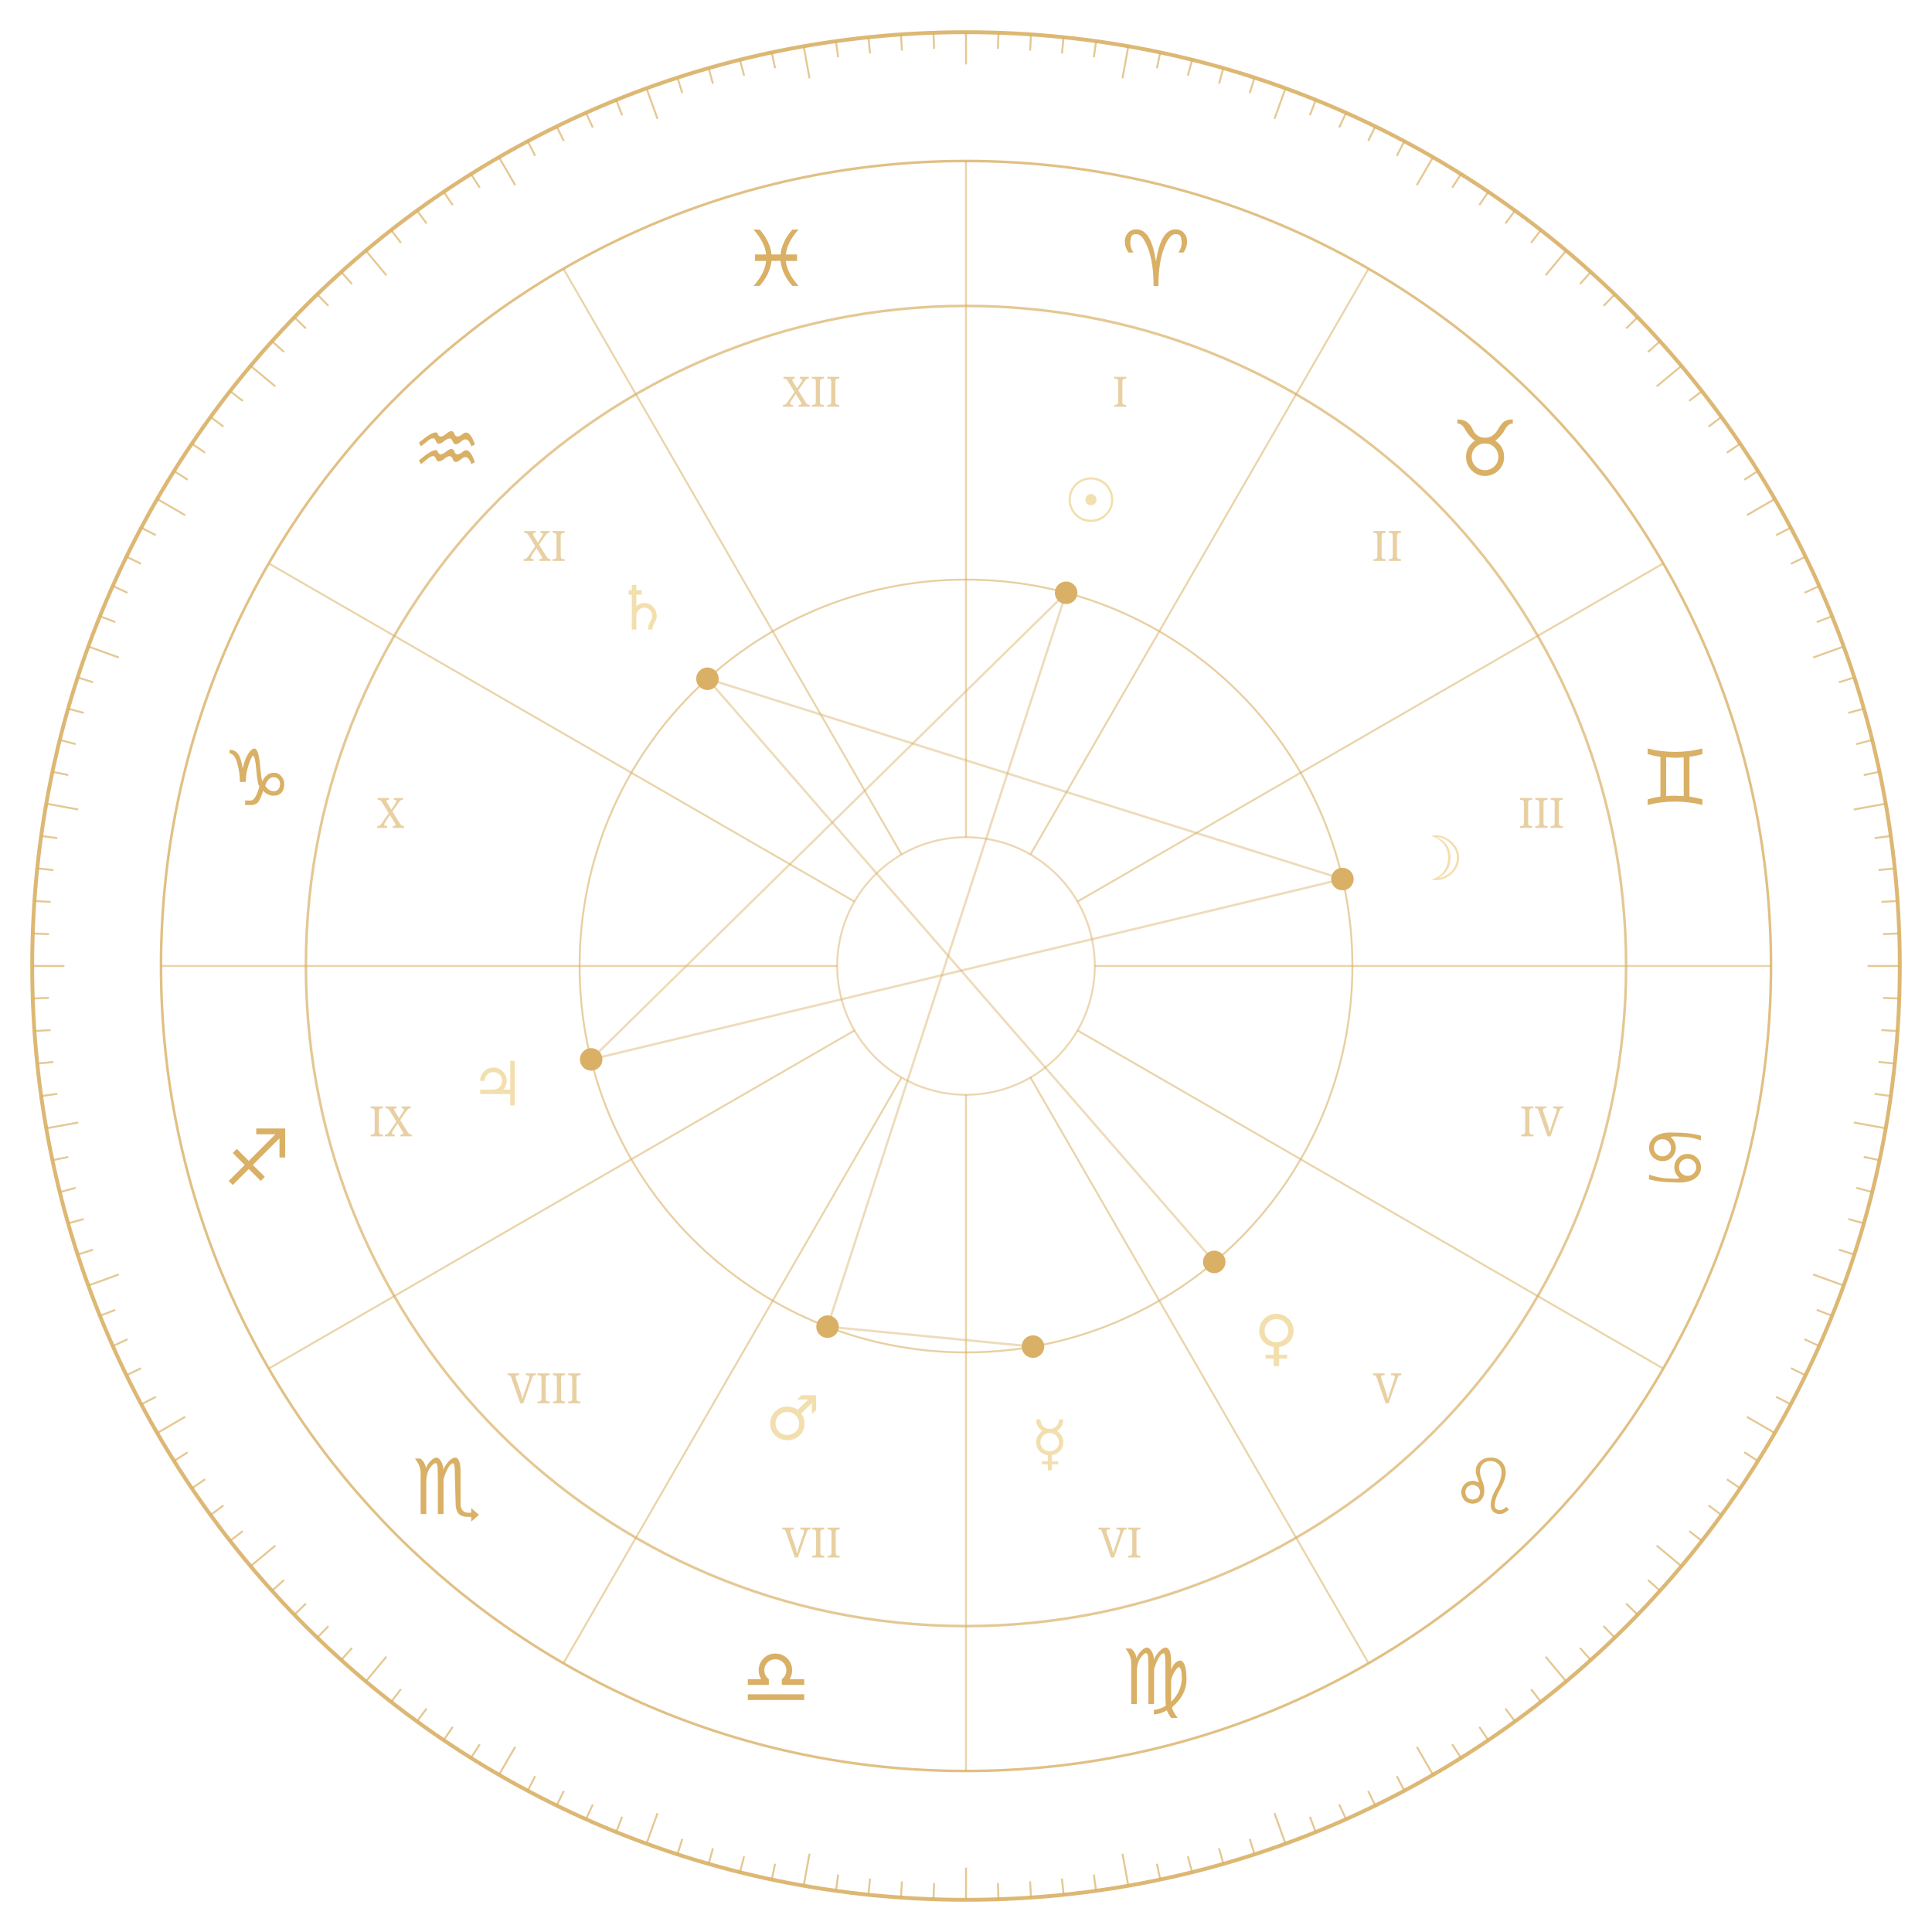
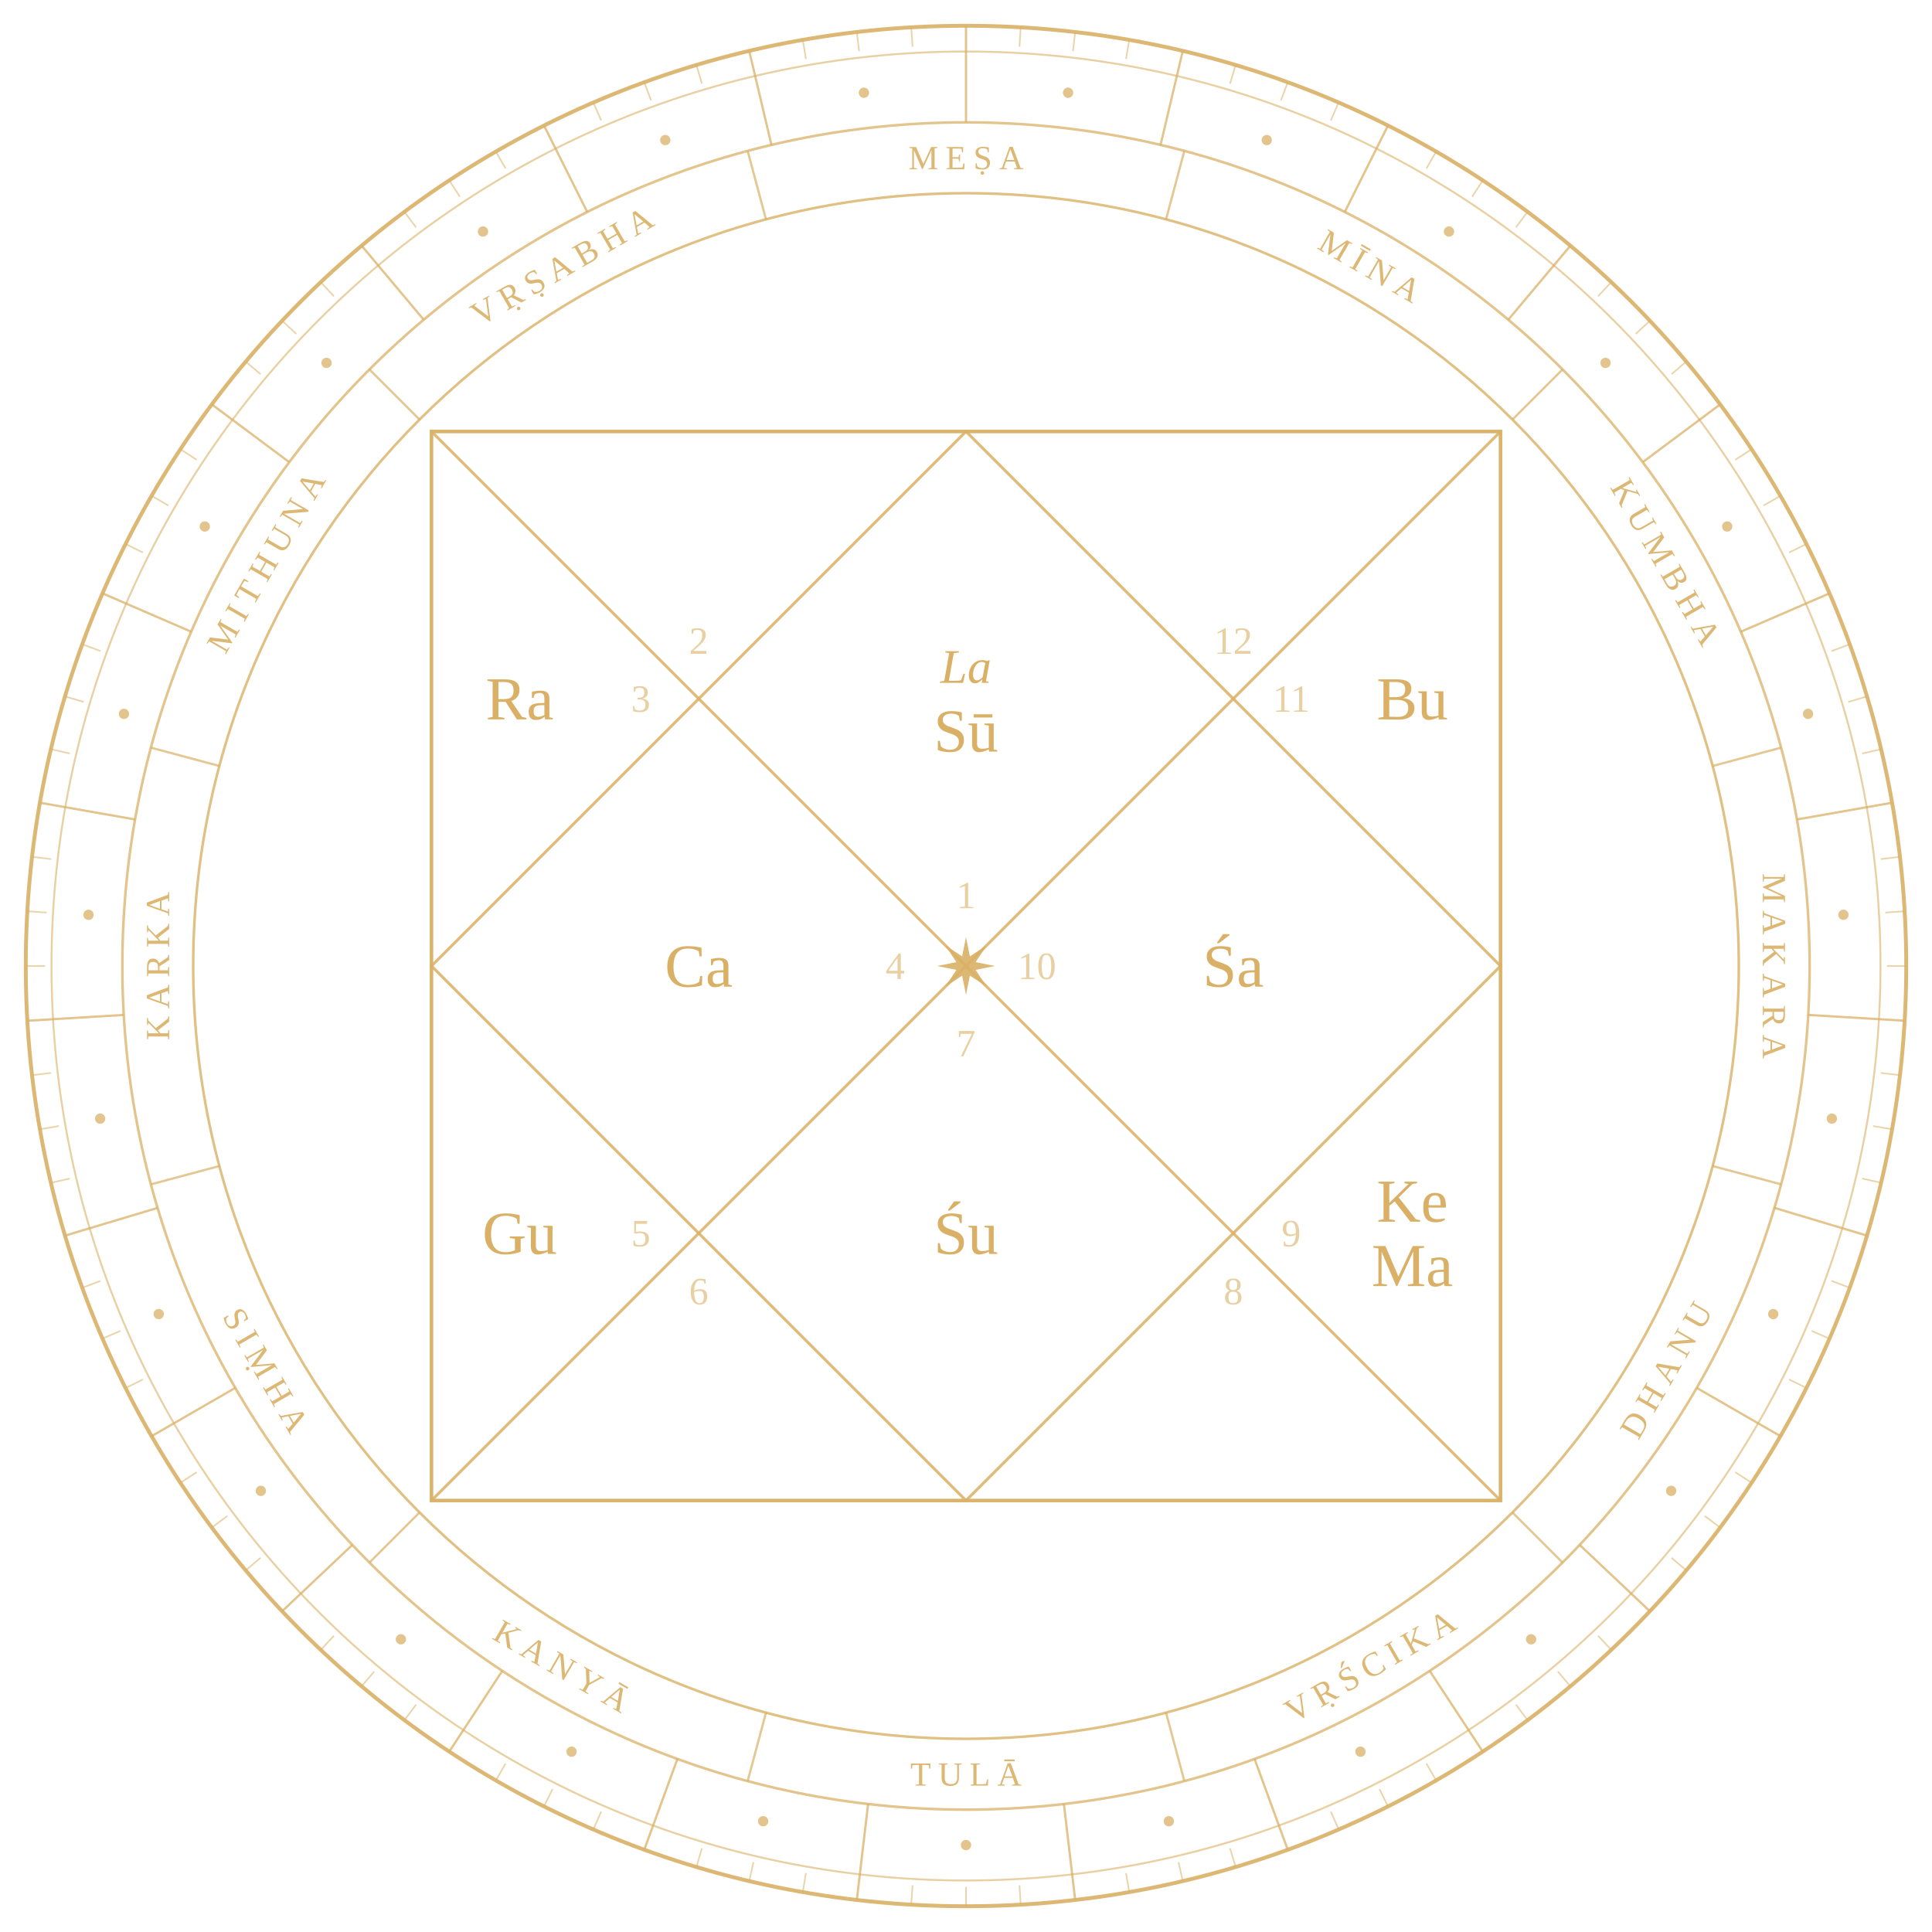
- <svg xmlns="http://www.w3.org/2000/svg" viewBox="0 0 600 600" fill="none" stroke="#d9b065">
-   <circle cx="300" cy="300" r="290" stroke-width="1.2" opacity="0.9" />
-   <circle cx="300" cy="300" r="250" stroke-width="0.8" opacity="0.8" />
-   <circle cx="300" cy="300" r="205" stroke-width="0.8" opacity="0.7" />
-   <circle cx="300" cy="300" r="120" stroke-width="0.6" opacity="0.6" />
-   <circle cx="300" cy="300" r="40" stroke-width="0.6" opacity="0.5" />
-   <line x1="590.0" y1="300.0" x2="580.0" y2="300.0" stroke-width=".6" opacity=".7" />
-   <line x1="589.8" y1="310.1" x2="584.8" y2="309.9" stroke-width=".6" opacity=".7" />
-   <line x1="589.3" y1="320.2" x2="584.3" y2="319.9" stroke-width=".6" opacity=".7" />
-   <line x1="588.4" y1="330.3" x2="583.4" y2="329.8" stroke-width=".6" opacity=".7" />
-   <line x1="587.2" y1="340.4" x2="582.2" y2="339.7" stroke-width=".6" opacity=".7" />
-   <line x1="585.6" y1="350.4" x2="575.7" y2="348.6" stroke-width=".6" opacity=".7" />
-   <line x1="583.7" y1="360.3" x2="578.8" y2="359.3" stroke-width=".6" opacity=".7" />
-   <line x1="581.4" y1="370.2" x2="576.5" y2="368.9" stroke-width=".6" opacity=".7" />
-   <line x1="578.8" y1="379.9" x2="574.0" y2="378.6" stroke-width=".6" opacity=".7" />
-   <line x1="575.8" y1="389.6" x2="571.1" y2="388.1" stroke-width=".6" opacity=".7" />
-   <line x1="572.5" y1="399.2" x2="563.1" y2="395.8" stroke-width=".6" opacity=".7" />
-   <line x1="568.9" y1="408.6" x2="564.2" y2="406.8" stroke-width=".6" opacity=".7" />
-   <line x1="564.9" y1="418.0" x2="560.4" y2="415.9" stroke-width=".6" opacity=".7" />
-   <line x1="560.7" y1="427.1" x2="556.2" y2="424.9" stroke-width=".6" opacity=".7" />
-   <line x1="556.1" y1="436.1" x2="551.6" y2="433.8" stroke-width=".6" opacity=".7" />
-   <line x1="551.1" y1="445.0" x2="542.5" y2="440.0" stroke-width=".6" opacity=".7" />
-   <line x1="545.9" y1="453.7" x2="541.7" y2="451.0" stroke-width=".6" opacity=".7" />
-   <line x1="540.4" y1="462.2" x2="536.3" y2="459.4" stroke-width=".6" opacity=".7" />
-   <line x1="534.6" y1="470.5" x2="530.6" y2="467.5" stroke-width=".6" opacity=".7" />
-   <line x1="528.5" y1="478.5" x2="524.6" y2="475.5" stroke-width=".6" opacity=".7" />
-   <line x1="522.2" y1="486.4" x2="514.5" y2="480.0" stroke-width=".6" opacity=".7" />
-   <line x1="515.5" y1="494.0" x2="511.8" y2="490.7" stroke-width=".6" opacity=".7" />
-   <line x1="508.6" y1="501.5" x2="505.0" y2="498.0" stroke-width=".6" opacity=".7" />
-   <line x1="501.5" y1="508.6" x2="498.0" y2="505.0" stroke-width=".6" opacity=".7" />
-   <line x1="494.0" y1="515.5" x2="490.7" y2="511.8" stroke-width=".6" opacity=".7" />
-   <line x1="486.4" y1="522.2" x2="480.0" y2="514.5" stroke-width=".6" opacity=".7" />
-   <line x1="478.5" y1="528.5" x2="475.5" y2="524.6" stroke-width=".6" opacity=".7" />
-   <line x1="470.5" y1="534.6" x2="467.5" y2="530.6" stroke-width=".6" opacity=".7" />
-   <line x1="462.2" y1="540.4" x2="459.4" y2="536.3" stroke-width=".6" opacity=".7" />
-   <line x1="453.7" y1="545.9" x2="451.0" y2="541.7" stroke-width=".6" opacity=".7" />
-   <line x1="445.0" y1="551.1" x2="440.0" y2="542.5" stroke-width=".6" opacity=".7" />
-   <line x1="436.1" y1="556.1" x2="433.8" y2="551.6" stroke-width=".6" opacity=".7" />
-   <line x1="427.1" y1="560.7" x2="424.9" y2="556.2" stroke-width=".6" opacity=".7" />
-   <line x1="418.0" y1="564.9" x2="415.9" y2="560.4" stroke-width=".6" opacity=".7" />
-   <line x1="408.6" y1="568.9" x2="406.8" y2="564.2" stroke-width=".6" opacity=".7" />
-   <line x1="399.2" y1="572.5" x2="395.8" y2="563.1" stroke-width=".6" opacity=".7" />
-   <line x1="389.6" y1="575.8" x2="388.1" y2="571.1" stroke-width=".6" opacity=".7" />
-   <line x1="379.9" y1="578.8" x2="378.6" y2="574.0" stroke-width=".6" opacity=".7" />
-   <line x1="370.2" y1="581.4" x2="368.9" y2="576.5" stroke-width=".6" opacity=".7" />
-   <line x1="360.3" y1="583.7" x2="359.3" y2="578.8" stroke-width=".6" opacity=".7" />
-   <line x1="350.4" y1="585.6" x2="348.6" y2="575.7" stroke-width=".6" opacity=".7" />
-   <line x1="340.4" y1="587.2" x2="339.7" y2="582.2" stroke-width=".6" opacity=".7" />
-   <line x1="330.3" y1="588.4" x2="329.8" y2="583.4" stroke-width=".6" opacity=".7" />
-   <line x1="320.2" y1="589.3" x2="319.9" y2="584.3" stroke-width=".6" opacity=".7" />
-   <line x1="310.1" y1="589.8" x2="309.9" y2="584.8" stroke-width=".6" opacity=".7" />
-   <line x1="300.0" y1="590.0" x2="300.0" y2="580.0" stroke-width=".6" opacity=".7" />
-   <line x1="289.9" y1="589.8" x2="290.1" y2="584.8" stroke-width=".6" opacity=".7" />
-   <line x1="279.8" y1="589.3" x2="280.1" y2="584.3" stroke-width=".6" opacity=".7" />
-   <line x1="269.7" y1="588.4" x2="270.2" y2="583.4" stroke-width=".6" opacity=".7" />
-   <line x1="259.6" y1="587.2" x2="260.3" y2="582.2" stroke-width=".6" opacity=".7" />
-   <line x1="249.6" y1="585.6" x2="251.4" y2="575.7" stroke-width=".6" opacity=".7" />
-   <line x1="239.7" y1="583.7" x2="240.7" y2="578.8" stroke-width=".6" opacity=".7" />
-   <line x1="229.8" y1="581.4" x2="231.1" y2="576.5" stroke-width=".6" opacity=".7" />
-   <line x1="220.1" y1="578.8" x2="221.4" y2="574.0" stroke-width=".6" opacity=".7" />
-   <line x1="210.4" y1="575.8" x2="211.9" y2="571.1" stroke-width=".6" opacity=".7" />
-   <line x1="200.8" y1="572.5" x2="204.2" y2="563.1" stroke-width=".6" opacity=".7" />
-   <line x1="191.4" y1="568.9" x2="193.2" y2="564.2" stroke-width=".6" opacity=".7" />
-   <line x1="182.0" y1="564.9" x2="184.1" y2="560.4" stroke-width=".6" opacity=".7" />
-   <line x1="172.9" y1="560.7" x2="175.1" y2="556.2" stroke-width=".6" opacity=".7" />
-   <line x1="163.9" y1="556.1" x2="166.2" y2="551.6" stroke-width=".6" opacity=".7" />
-   <line x1="155.0" y1="551.1" x2="160.0" y2="542.5" stroke-width=".6" opacity=".7" />
-   <line x1="146.3" y1="545.9" x2="149.0" y2="541.7" stroke-width=".6" opacity=".7" />
-   <line x1="137.8" y1="540.4" x2="140.6" y2="536.3" stroke-width=".6" opacity=".7" />
-   <line x1="129.5" y1="534.6" x2="132.5" y2="530.6" stroke-width=".6" opacity=".7" />
-   <line x1="121.5" y1="528.5" x2="124.5" y2="524.6" stroke-width=".6" opacity=".7" />
-   <line x1="113.6" y1="522.2" x2="120.0" y2="514.5" stroke-width=".6" opacity=".7" />
-   <line x1="106.0" y1="515.5" x2="109.3" y2="511.8" stroke-width=".6" opacity=".7" />
-   <line x1="98.5" y1="508.6" x2="102.0" y2="505.0" stroke-width=".6" opacity=".7" />
-   <line x1="91.4" y1="501.5" x2="95.0" y2="498.0" stroke-width=".6" opacity=".7" />
-   <line x1="84.5" y1="494.0" x2="88.2" y2="490.7" stroke-width=".6" opacity=".7" />
-   <line x1="77.8" y1="486.4" x2="85.5" y2="480.0" stroke-width=".6" opacity=".7" />
-   <line x1="71.5" y1="478.5" x2="75.4" y2="475.5" stroke-width=".6" opacity=".7" />
-   <line x1="65.4" y1="470.5" x2="69.4" y2="467.5" stroke-width=".6" opacity=".7" />
-   <line x1="59.6" y1="462.2" x2="63.7" y2="459.4" stroke-width=".6" opacity=".7" />
-   <line x1="54.1" y1="453.7" x2="58.3" y2="451.0" stroke-width=".6" opacity=".7" />
-   <line x1="48.9" y1="445.0" x2="57.5" y2="440.0" stroke-width=".6" opacity=".7" />
-   <line x1="43.9" y1="436.1" x2="48.4" y2="433.8" stroke-width=".6" opacity=".7" />
-   <line x1="39.3" y1="427.1" x2="43.8" y2="424.9" stroke-width=".6" opacity=".7" />
-   <line x1="35.1" y1="418.0" x2="39.6" y2="415.9" stroke-width=".6" opacity=".7" />
-   <line x1="31.1" y1="408.6" x2="35.8" y2="406.8" stroke-width=".6" opacity=".7" />
-   <line x1="27.5" y1="399.2" x2="36.9" y2="395.8" stroke-width=".6" opacity=".7" />
-   <line x1="24.2" y1="389.6" x2="28.9" y2="388.1" stroke-width=".6" opacity=".7" />
-   <line x1="21.2" y1="379.9" x2="26.0" y2="378.6" stroke-width=".6" opacity=".7" />
-   <line x1="18.6" y1="370.2" x2="23.5" y2="368.9" stroke-width=".6" opacity=".7" />
-   <line x1="16.3" y1="360.3" x2="21.2" y2="359.3" stroke-width=".6" opacity=".7" />
-   <line x1="14.4" y1="350.4" x2="24.3" y2="348.6" stroke-width=".6" opacity=".7" />
-   <line x1="12.8" y1="340.4" x2="17.8" y2="339.7" stroke-width=".6" opacity=".7" />
-   <line x1="11.6" y1="330.3" x2="16.6" y2="329.8" stroke-width=".6" opacity=".7" />
-   <line x1="10.7" y1="320.2" x2="15.7" y2="319.9" stroke-width=".6" opacity=".7" />
-   <line x1="10.2" y1="310.1" x2="15.2" y2="309.9" stroke-width=".6" opacity=".7" />
-   <line x1="10.0" y1="300.0" x2="20.0" y2="300.0" stroke-width=".6" opacity=".7" />
-   <line x1="10.2" y1="289.9" x2="15.2" y2="290.1" stroke-width=".6" opacity=".7" />
-   <line x1="10.7" y1="279.8" x2="15.7" y2="280.1" stroke-width=".6" opacity=".7" />
-   <line x1="11.6" y1="269.7" x2="16.6" y2="270.2" stroke-width=".6" opacity=".7" />
-   <line x1="12.8" y1="259.6" x2="17.8" y2="260.3" stroke-width=".6" opacity=".7" />
-   <line x1="14.4" y1="249.6" x2="24.3" y2="251.4" stroke-width=".6" opacity=".7" />
-   <line x1="16.3" y1="239.7" x2="21.2" y2="240.7" stroke-width=".6" opacity=".7" />
-   <line x1="18.6" y1="229.8" x2="23.5" y2="231.1" stroke-width=".6" opacity=".7" />
-   <line x1="21.2" y1="220.1" x2="26.0" y2="221.4" stroke-width=".6" opacity=".7" />
-   <line x1="24.2" y1="210.4" x2="28.9" y2="211.9" stroke-width=".6" opacity=".7" />
-   <line x1="27.5" y1="200.8" x2="36.9" y2="204.2" stroke-width=".6" opacity=".7" />
-   <line x1="31.1" y1="191.4" x2="35.8" y2="193.2" stroke-width=".6" opacity=".7" />
-   <line x1="35.1" y1="182.0" x2="39.6" y2="184.1" stroke-width=".6" opacity=".7" />
-   <line x1="39.3" y1="172.9" x2="43.8" y2="175.1" stroke-width=".6" opacity=".7" />
-   <line x1="43.9" y1="163.9" x2="48.4" y2="166.2" stroke-width=".6" opacity=".7" />
-   <line x1="48.9" y1="155.0" x2="57.5" y2="160.0" stroke-width=".6" opacity=".7" />
-   <line x1="54.1" y1="146.3" x2="58.3" y2="149.0" stroke-width=".6" opacity=".7" />
-   <line x1="59.6" y1="137.8" x2="63.7" y2="140.6" stroke-width=".6" opacity=".7" />
-   <line x1="65.4" y1="129.5" x2="69.4" y2="132.5" stroke-width=".6" opacity=".7" />
-   <line x1="71.5" y1="121.5" x2="75.4" y2="124.5" stroke-width=".6" opacity=".7" />
-   <line x1="77.8" y1="113.6" x2="85.5" y2="120.0" stroke-width=".6" opacity=".7" />
-   <line x1="84.5" y1="106.0" x2="88.2" y2="109.3" stroke-width=".6" opacity=".7" />
-   <line x1="91.4" y1="98.5" x2="95.0" y2="102.0" stroke-width=".6" opacity=".7" />
-   <line x1="98.5" y1="91.4" x2="102.0" y2="95.0" stroke-width=".6" opacity=".7" />
-   <line x1="106.0" y1="84.5" x2="109.3" y2="88.2" stroke-width=".6" opacity=".7" />
-   <line x1="113.6" y1="77.8" x2="120.0" y2="85.5" stroke-width=".6" opacity=".7" />
-   <line x1="121.5" y1="71.5" x2="124.5" y2="75.4" stroke-width=".6" opacity=".7" />
-   <line x1="129.5" y1="65.4" x2="132.5" y2="69.4" stroke-width=".6" opacity=".7" />
-   <line x1="137.8" y1="59.6" x2="140.6" y2="63.7" stroke-width=".6" opacity=".7" />
-   <line x1="146.3" y1="54.1" x2="149.0" y2="58.3" stroke-width=".6" opacity=".7" />
-   <line x1="155.0" y1="48.9" x2="160.0" y2="57.5" stroke-width=".6" opacity=".7" />
-   <line x1="163.9" y1="43.9" x2="166.2" y2="48.4" stroke-width=".6" opacity=".7" />
-   <line x1="172.9" y1="39.3" x2="175.1" y2="43.8" stroke-width=".6" opacity=".7" />
-   <line x1="182.0" y1="35.1" x2="184.1" y2="39.6" stroke-width=".6" opacity=".7" />
-   <line x1="191.4" y1="31.1" x2="193.2" y2="35.8" stroke-width=".6" opacity=".7" />
-   <line x1="200.8" y1="27.5" x2="204.2" y2="36.9" stroke-width=".6" opacity=".7" />
-   <line x1="210.4" y1="24.2" x2="211.9" y2="28.9" stroke-width=".6" opacity=".7" />
-   <line x1="220.1" y1="21.2" x2="221.4" y2="26.0" stroke-width=".6" opacity=".7" />
-   <line x1="229.8" y1="18.6" x2="231.1" y2="23.5" stroke-width=".6" opacity=".7" />
-   <line x1="239.7" y1="16.3" x2="240.7" y2="21.2" stroke-width=".6" opacity=".7" />
-   <line x1="249.6" y1="14.4" x2="251.4" y2="24.3" stroke-width=".6" opacity=".7" />
-   <line x1="259.6" y1="12.8" x2="260.3" y2="17.8" stroke-width=".6" opacity=".7" />
-   <line x1="269.7" y1="11.6" x2="270.2" y2="16.6" stroke-width=".6" opacity=".7" />
-   <line x1="279.8" y1="10.7" x2="280.1" y2="15.7" stroke-width=".6" opacity=".7" />
-   <line x1="289.9" y1="10.2" x2="290.1" y2="15.2" stroke-width=".6" opacity=".7" />
-   <line x1="300.0" y1="10.0" x2="300.0" y2="20.0" stroke-width=".6" opacity=".7" />
-   <line x1="310.1" y1="10.2" x2="309.9" y2="15.2" stroke-width=".6" opacity=".7" />
-   <line x1="320.2" y1="10.7" x2="319.9" y2="15.7" stroke-width=".6" opacity=".7" />
-   <line x1="330.3" y1="11.6" x2="329.8" y2="16.6" stroke-width=".6" opacity=".7" />
-   <line x1="340.4" y1="12.8" x2="339.7" y2="17.8" stroke-width=".6" opacity=".7" />
-   <line x1="350.4" y1="14.4" x2="348.6" y2="24.3" stroke-width=".6" opacity=".7" />
-   <line x1="360.3" y1="16.3" x2="359.3" y2="21.2" stroke-width=".6" opacity=".7" />
-   <line x1="370.2" y1="18.6" x2="368.9" y2="23.5" stroke-width=".6" opacity=".7" />
-   <line x1="379.9" y1="21.2" x2="378.6" y2="26.0" stroke-width=".6" opacity=".7" />
-   <line x1="389.6" y1="24.2" x2="388.1" y2="28.9" stroke-width=".6" opacity=".7" />
-   <line x1="399.2" y1="27.5" x2="395.8" y2="36.9" stroke-width=".6" opacity=".7" />
-   <line x1="408.6" y1="31.1" x2="406.8" y2="35.8" stroke-width=".6" opacity=".7" />
-   <line x1="418.0" y1="35.1" x2="415.9" y2="39.6" stroke-width=".6" opacity=".7" />
-   <line x1="427.1" y1="39.3" x2="424.9" y2="43.8" stroke-width=".6" opacity=".7" />
-   <line x1="436.1" y1="43.9" x2="433.8" y2="48.4" stroke-width=".6" opacity=".7" />
-   <line x1="445.0" y1="48.9" x2="440.0" y2="57.5" stroke-width=".6" opacity=".7" />
-   <line x1="453.7" y1="54.1" x2="451.0" y2="58.3" stroke-width=".6" opacity=".7" />
-   <line x1="462.2" y1="59.6" x2="459.4" y2="63.7" stroke-width=".6" opacity=".7" />
-   <line x1="470.5" y1="65.4" x2="467.5" y2="69.4" stroke-width=".6" opacity=".7" />
-   <line x1="478.5" y1="71.5" x2="475.5" y2="75.4" stroke-width=".6" opacity=".7" />
-   <line x1="486.4" y1="77.8" x2="480.0" y2="85.5" stroke-width=".6" opacity=".7" />
-   <line x1="494.0" y1="84.5" x2="490.7" y2="88.2" stroke-width=".6" opacity=".7" />
-   <line x1="501.5" y1="91.4" x2="498.0" y2="95.0" stroke-width=".6" opacity=".7" />
-   <line x1="508.6" y1="98.5" x2="505.0" y2="102.0" stroke-width=".6" opacity=".7" />
-   <line x1="515.5" y1="106.0" x2="511.8" y2="109.3" stroke-width=".6" opacity=".7" />
-   <line x1="522.2" y1="113.6" x2="514.5" y2="120.0" stroke-width=".6" opacity=".7" />
-   <line x1="528.5" y1="121.5" x2="524.6" y2="124.5" stroke-width=".6" opacity=".7" />
-   <line x1="534.6" y1="129.5" x2="530.6" y2="132.5" stroke-width=".6" opacity=".7" />
-   <line x1="540.4" y1="137.8" x2="536.3" y2="140.6" stroke-width=".6" opacity=".7" />
-   <line x1="545.9" y1="146.3" x2="541.7" y2="149.0" stroke-width=".6" opacity=".7" />
-   <line x1="551.1" y1="155.0" x2="542.5" y2="160.0" stroke-width=".6" opacity=".7" />
-   <line x1="556.1" y1="163.9" x2="551.6" y2="166.2" stroke-width=".6" opacity=".7" />
-   <line x1="560.7" y1="172.9" x2="556.2" y2="175.1" stroke-width=".6" opacity=".7" />
-   <line x1="564.9" y1="182.0" x2="560.4" y2="184.1" stroke-width=".6" opacity=".7" />
-   <line x1="568.9" y1="191.4" x2="564.2" y2="193.2" stroke-width=".6" opacity=".7" />
-   <line x1="572.5" y1="200.8" x2="563.1" y2="204.2" stroke-width=".6" opacity=".7" />
-   <line x1="575.8" y1="210.4" x2="571.1" y2="211.9" stroke-width=".6" opacity=".7" />
-   <line x1="578.8" y1="220.1" x2="574.0" y2="221.4" stroke-width=".6" opacity=".7" />
-   <line x1="581.4" y1="229.8" x2="576.5" y2="231.1" stroke-width=".6" opacity=".7" />
-   <line x1="583.7" y1="239.7" x2="578.8" y2="240.7" stroke-width=".6" opacity=".7" />
-   <line x1="585.6" y1="249.6" x2="575.7" y2="251.4" stroke-width=".6" opacity=".7" />
-   <line x1="587.2" y1="259.6" x2="582.2" y2="260.3" stroke-width=".6" opacity=".7" />
-   <line x1="588.4" y1="269.7" x2="583.4" y2="270.2" stroke-width=".6" opacity=".7" />
-   <line x1="589.3" y1="279.8" x2="584.3" y2="280.1" stroke-width=".6" opacity=".7" />
-   <line x1="589.8" y1="289.9" x2="584.8" y2="290.1" stroke-width=".6" opacity=".7" />
-   <line x1="300.0" y1="50.0" x2="300.0" y2="260.0" stroke-width=".6" opacity=".55" />
-   <text x="359.0" y="88.8" fill="#d9b065" stroke="none" font-size="24" text-anchor="middle" font-family="DejaVu Sans">♈︎</text>
-   <text x="347.9" y="126.3" fill="#d9b065" stroke="none" font-size="13" opacity=".6" text-anchor="middle" font-family="Georgia">I</text>
-   <line x1="425.0" y1="83.5" x2="320.0" y2="265.4" stroke-width=".6" opacity=".55" />
-   <text x="461.2" y="147.8" fill="#d9b065" stroke="none" font-size="24" text-anchor="middle" font-family="DejaVu Sans">♉︎</text>
-   <text x="430.8" y="174.2" fill="#d9b065" stroke="none" font-size="13" opacity=".6" text-anchor="middle" font-family="Georgia">II</text>
-   <line x1="516.5" y1="175.0" x2="334.6" y2="280.0" stroke-width=".6" opacity=".55" />
-   <text x="520.2" y="250.0" fill="#d9b065" stroke="none" font-size="24" text-anchor="middle" font-family="DejaVu Sans">♊︎</text>
-   <text x="478.7" y="257.1" fill="#d9b065" stroke="none" font-size="13" opacity=".6" text-anchor="middle" font-family="Georgia">III</text>
-   <line x1="550.0" y1="300.0" x2="340.0" y2="300.0" stroke-width=".6" opacity=".55" />
-   <text x="520.2" y="368.0" fill="#d9b065" stroke="none" font-size="24" text-anchor="middle" font-family="DejaVu Sans">♋︎</text>
-   <text x="478.7" y="352.9" fill="#d9b065" stroke="none" font-size="13" opacity=".6" text-anchor="middle" font-family="Georgia">IV</text>
-   <line x1="516.5" y1="425.0" x2="334.6" y2="320.0" stroke-width=".6" opacity=".55" />
-   <text x="461.2" y="470.2" fill="#d9b065" stroke="none" font-size="24" text-anchor="middle" font-family="DejaVu Sans">♌︎</text>
-   <text x="430.8" y="435.8" fill="#d9b065" stroke="none" font-size="13" opacity=".6" text-anchor="middle" font-family="Georgia">V</text>
-   <line x1="425.0" y1="516.5" x2="320.0" y2="334.6" stroke-width=".6" opacity=".55" />
-   <text x="359.0" y="529.2" fill="#d9b065" stroke="none" font-size="24" text-anchor="middle" font-family="DejaVu Sans">♍︎</text>
-   <text x="347.9" y="483.7" fill="#d9b065" stroke="none" font-size="13" opacity=".6" text-anchor="middle" font-family="Georgia">VI</text>
-   <line x1="300.0" y1="550.0" x2="300.0" y2="340.0" stroke-width=".6" opacity=".55" />
-   <text x="241.0" y="529.2" fill="#d9b065" stroke="none" font-size="24" text-anchor="middle" font-family="DejaVu Sans">♎︎</text>
-   <text x="252.1" y="483.7" fill="#d9b065" stroke="none" font-size="13" opacity=".6" text-anchor="middle" font-family="Georgia">VII</text>
-   <line x1="175.0" y1="516.5" x2="280.0" y2="334.6" stroke-width=".6" opacity=".55" />
-   <text x="138.8" y="470.2" fill="#d9b065" stroke="none" font-size="24" text-anchor="middle" font-family="DejaVu Sans">♏︎</text>
-   <text x="169.2" y="435.8" fill="#d9b065" stroke="none" font-size="13" opacity=".6" text-anchor="middle" font-family="Georgia">VIII</text>
-   <line x1="83.5" y1="425.0" x2="265.4" y2="320.0" stroke-width=".6" opacity=".55" />
-   <text x="79.8" y="368.0" fill="#d9b065" stroke="none" font-size="24" text-anchor="middle" font-family="DejaVu Sans">♐︎</text>
-   <text x="121.3" y="352.9" fill="#d9b065" stroke="none" font-size="13" opacity=".6" text-anchor="middle" font-family="Georgia">IX</text>
-   <line x1="50.0" y1="300.0" x2="260.0" y2="300.0" stroke-width=".6" opacity=".55" />
-   <text x="79.8" y="250.0" fill="#d9b065" stroke="none" font-size="24" text-anchor="middle" font-family="DejaVu Sans">♑︎</text>
-   <text x="121.3" y="257.1" fill="#d9b065" stroke="none" font-size="13" opacity=".6" text-anchor="middle" font-family="Georgia">X</text>
-   <line x1="83.5" y1="175.0" x2="265.4" y2="280.0" stroke-width=".6" opacity=".55" />
-   <text x="138.8" y="147.8" fill="#d9b065" stroke="none" font-size="24" text-anchor="middle" font-family="DejaVu Sans">♒︎</text>
-   <text x="169.2" y="174.2" fill="#d9b065" stroke="none" font-size="13" opacity=".6" text-anchor="middle" font-family="Georgia">XI</text>
-   <line x1="175.0" y1="83.5" x2="280.0" y2="265.4" stroke-width=".6" opacity=".55" />
-   <text x="241.0" y="88.8" fill="#d9b065" stroke="none" font-size="24" text-anchor="middle" font-family="DejaVu Sans">♓︎</text>
-   <text x="252.1" y="126.3" fill="#d9b065" stroke="none" font-size="13" opacity=".6" text-anchor="middle" font-family="Georgia">XII</text>
-   <circle cx="331.1" cy="184.1" r="3" fill="#d9b065" />
-   <text x="338.8" y="162.1" fill="#f3dfae" stroke="none" font-size="19" text-anchor="middle" font-family="DejaVu Sans">☉︎</text>
-   <circle cx="416.9" cy="273.0" r="3" fill="#d9b065" />
-   <text x="446.2" y="273.3" fill="#f3dfae" stroke="none" font-size="19" text-anchor="middle" font-family="DejaVu Sans">☽︎</text>
-   <circle cx="377.1" cy="391.9" r="3" fill="#d9b065" />
-   <text x="396.4" y="421.9" fill="#f3dfae" stroke="none" font-size="19" text-anchor="middle" font-family="DejaVu Sans">♀︎</text>
-   <circle cx="257.0" cy="412.0" r="3" fill="#d9b065" />
-   <text x="246.2" y="447.0" fill="#f3dfae" stroke="none" font-size="19" text-anchor="middle" font-family="DejaVu Sans">♂︎</text>
-   <circle cx="183.6" cy="329.0" r="3" fill="#d9b065" />
-   <text x="154.5" y="343.3" fill="#f3dfae" stroke="none" font-size="19" text-anchor="middle" font-family="DejaVu Sans">♃︎</text>
-   <circle cx="219.7" cy="210.8" r="3" fill="#d9b065" />
-   <text x="199.6" y="195.5" fill="#f3dfae" stroke="none" font-size="19" text-anchor="middle" font-family="DejaVu Sans">♄︎</text>
-   <circle cx="320.8" cy="418.2" r="3" fill="#d9b065" />
-   <text x="326.0" y="454.7" fill="#f3dfae" stroke="none" font-size="19" text-anchor="middle" font-family="DejaVu Sans">☿︎</text>
-   <line x1="331.1" y1="184.1" x2="257.0" y2="412.0" stroke-width=".7" opacity=".45" />
-   <line x1="416.9" y1="273.0" x2="183.6" y2="329.0" stroke-width=".7" opacity=".45" />
-   <line x1="377.1" y1="391.9" x2="219.7" y2="210.8" stroke-width=".7" opacity=".45" />
-   <line x1="331.1" y1="184.1" x2="183.6" y2="329.0" stroke-width=".7" opacity=".45" />
-   <line x1="257.0" y1="412.0" x2="320.8" y2="418.2" stroke-width=".7" opacity=".45" />
-   <line x1="416.9" y1="273.0" x2="219.7" y2="210.8" stroke-width=".7" opacity=".45" />
+ <svg xmlns="http://www.w3.org/2000/svg" viewBox="0 0 600 600" fill="none" stroke="#d9b065" font-family="Cormorant Garamond, Georgia, 'Times New Roman', serif">
+   <circle cx="300" cy="300" r="292" stroke-width="1.2" opacity="0.9" />
+   <circle cx="300" cy="300" r="284" stroke-width="0.6" opacity="0.6" />
+   <circle cx="300" cy="300" r="262" stroke-width="0.8" opacity="0.75" />
+   <circle cx="300" cy="300" r="240" stroke-width="0.8" opacity="0.8" />
+   <line x1="300.0" y1="8.0" x2="300.0" y2="38.0" stroke-width=".7" opacity=".75" />
+   <circle cx="331.7" cy="28.8" r="1.6" fill="#d9b065" stroke="none" opacity=".75" />
+   <line x1="317.0" y1="8.5" x2="316.6" y2="14.5" stroke-width=".5" opacity=".55" />
+   <line x1="333.9" y1="10.0" x2="333.2" y2="15.9" stroke-width=".5" opacity=".55" />
+   <line x1="350.7" y1="12.4" x2="349.7" y2="18.3" stroke-width=".5" opacity=".55" />
+   <line x1="367.3" y1="15.9" x2="360.4" y2="45.1" stroke-width=".7" opacity=".75" />
+   <circle cx="393.4" cy="43.5" r="1.6" fill="#d9b065" stroke="none" opacity=".75" />
+   <line x1="383.7" y1="20.3" x2="382.0" y2="26.0" stroke-width=".5" opacity=".55" />
+   <line x1="399.9" y1="25.6" x2="397.8" y2="31.2" stroke-width=".5" opacity=".55" />
+   <line x1="415.7" y1="31.9" x2="413.3" y2="37.4" stroke-width=".5" opacity=".55" />
+   <line x1="431.0" y1="39.1" x2="417.6" y2="65.9" stroke-width=".7" opacity=".75" />
+   <circle cx="450.0" cy="71.9" r="1.6" fill="#d9b065" stroke="none" opacity=".75" />
+   <line x1="446.0" y1="47.1" x2="443.0" y2="52.3" stroke-width=".5" opacity=".55" />
+   <line x1="460.5" y1="56.0" x2="457.2" y2="61.1" stroke-width=".5" opacity=".55" />
+   <line x1="474.4" y1="65.8" x2="470.8" y2="70.6" stroke-width=".5" opacity=".55" />
+   <line x1="487.7" y1="76.3" x2="468.4" y2="99.3" stroke-width=".7" opacity=".75" />
+   <circle cx="498.6" cy="112.7" r="1.6" fill="#d9b065" stroke="none" opacity=".75" />
+   <line x1="500.4" y1="87.6" x2="496.3" y2="92.0" stroke-width=".5" opacity=".55" />
+   <line x1="512.4" y1="99.6" x2="508.0" y2="103.7" stroke-width=".5" opacity=".55" />
+   <line x1="523.7" y1="112.3" x2="519.1" y2="116.2" stroke-width=".5" opacity=".55" />
+   <line x1="534.2" y1="125.6" x2="510.2" y2="143.5" stroke-width=".7" opacity=".75" />
+   <circle cx="536.4" cy="163.5" r="1.6" fill="#d9b065" stroke="none" opacity=".75" />
+   <line x1="544.0" y1="139.5" x2="538.9" y2="142.8" stroke-width=".5" opacity=".55" />
+   <line x1="552.9" y1="154.0" x2="547.7" y2="157.0" stroke-width=".5" opacity=".55" />
+   <line x1="560.9" y1="169.0" x2="555.6" y2="171.6" stroke-width=".5" opacity=".55" />
+   <line x1="568.1" y1="184.3" x2="540.6" y2="196.2" stroke-width=".7" opacity=".75" />
+   <circle cx="561.5" cy="221.7" r="1.6" fill="#d9b065" stroke="none" opacity=".75" />
+   <line x1="574.4" y1="200.1" x2="568.8" y2="202.2" stroke-width=".5" opacity=".55" />
+   <line x1="579.7" y1="216.3" x2="574.0" y2="218.0" stroke-width=".5" opacity=".55" />
+   <line x1="584.1" y1="232.7" x2="578.3" y2="234.0" stroke-width=".5" opacity=".55" />
+   <line x1="587.6" y1="249.3" x2="558.0" y2="254.5" stroke-width=".7" opacity=".75" />
+   <circle cx="572.5" cy="284.1" r="1.6" fill="#d9b065" stroke="none" opacity=".75" />
+   <line x1="590.0" y1="266.1" x2="584.1" y2="266.8" stroke-width=".5" opacity=".55" />
+   <line x1="591.5" y1="283.0" x2="585.5" y2="283.4" stroke-width=".5" opacity=".55" />
+   <line x1="592.0" y1="300.0" x2="586.0" y2="300.0" stroke-width=".5" opacity=".55" />
+   <line x1="591.5" y1="317.0" x2="561.6" y2="315.2" stroke-width=".7" opacity=".75" />
+   <circle cx="568.9" cy="347.4" r="1.6" fill="#d9b065" stroke="none" opacity=".75" />
+   <line x1="590.0" y1="333.9" x2="584.1" y2="333.2" stroke-width=".5" opacity=".55" />
+   <line x1="587.6" y1="350.7" x2="581.7" y2="349.7" stroke-width=".5" opacity=".55" />
+   <line x1="584.1" y1="367.3" x2="578.3" y2="366.0" stroke-width=".5" opacity=".55" />
+   <line x1="579.7" y1="383.7" x2="551.0" y2="375.1" stroke-width=".7" opacity=".75" />
+   <circle cx="550.7" cy="408.1" r="1.6" fill="#d9b065" stroke="none" opacity=".75" />
+   <line x1="574.4" y1="399.9" x2="568.8" y2="397.8" stroke-width=".5" opacity=".55" />
+   <line x1="568.1" y1="415.7" x2="562.6" y2="413.3" stroke-width=".5" opacity=".55" />
+   <line x1="560.9" y1="431.0" x2="555.6" y2="428.4" stroke-width=".5" opacity=".55" />
+   <line x1="552.9" y1="446.0" x2="526.9" y2="431.0" stroke-width=".7" opacity=".75" />
+   <circle cx="519.0" cy="463.0" r="1.6" fill="#d9b065" stroke="none" opacity=".75" />
+   <line x1="544.0" y1="460.5" x2="538.9" y2="457.2" stroke-width=".5" opacity=".55" />
+   <line x1="534.2" y1="474.4" x2="529.4" y2="470.8" stroke-width=".5" opacity=".55" />
+   <line x1="523.7" y1="487.7" x2="519.1" y2="483.8" stroke-width=".5" opacity=".55" />
+   <line x1="512.4" y1="500.4" x2="490.6" y2="479.8" stroke-width=".7" opacity=".75" />
+   <circle cx="475.5" cy="509.1" r="1.6" fill="#d9b065" stroke="none" opacity=".75" />
+   <line x1="500.4" y1="512.4" x2="496.3" y2="508.0" stroke-width=".5" opacity=".55" />
+   <line x1="487.7" y1="523.7" x2="483.8" y2="519.1" stroke-width=".5" opacity=".55" />
+   <line x1="474.4" y1="534.2" x2="470.8" y2="529.4" stroke-width=".5" opacity=".55" />
+   <line x1="460.5" y1="544.0" x2="444.0" y2="518.9" stroke-width=".7" opacity=".75" />
+   <circle cx="422.5" cy="544.0" r="1.6" fill="#d9b065" stroke="none" opacity=".75" />
+   <line x1="446.0" y1="552.9" x2="443.0" y2="547.7" stroke-width=".5" opacity=".55" />
+   <line x1="431.0" y1="560.9" x2="428.4" y2="555.6" stroke-width=".5" opacity=".55" />
+   <line x1="415.7" y1="568.1" x2="413.3" y2="562.6" stroke-width=".5" opacity=".55" />
+   <line x1="399.9" y1="574.4" x2="389.6" y2="546.2" stroke-width=".7" opacity=".75" />
+   <circle cx="363.0" cy="565.6" r="1.6" fill="#d9b065" stroke="none" opacity=".75" />
+   <line x1="383.7" y1="579.7" x2="382.0" y2="574.0" stroke-width=".5" opacity=".55" />
+   <line x1="367.3" y1="584.1" x2="366.0" y2="578.3" stroke-width=".5" opacity=".55" />
+   <line x1="350.7" y1="587.6" x2="349.7" y2="581.7" stroke-width=".5" opacity=".55" />
+   <line x1="333.9" y1="590.0" x2="330.4" y2="560.2" stroke-width=".7" opacity=".75" />
+   <circle cx="300.0" cy="573.0" r="1.6" fill="#d9b065" stroke="none" opacity=".75" />
+   <line x1="317.0" y1="591.5" x2="316.6" y2="585.5" stroke-width=".5" opacity=".55" />
+   <line x1="300.0" y1="592.0" x2="300.0" y2="586.0" stroke-width=".5" opacity=".55" />
+   <line x1="283.0" y1="591.5" x2="283.4" y2="585.5" stroke-width=".5" opacity=".55" />
+   <line x1="266.1" y1="590.0" x2="269.6" y2="560.2" stroke-width=".7" opacity=".75" />
+   <circle cx="237.0" cy="565.6" r="1.6" fill="#d9b065" stroke="none" opacity=".75" />
+   <line x1="249.3" y1="587.6" x2="250.3" y2="581.7" stroke-width=".5" opacity=".55" />
+   <line x1="232.7" y1="584.1" x2="234.0" y2="578.3" stroke-width=".5" opacity=".55" />
+   <line x1="216.3" y1="579.7" x2="218.0" y2="574.0" stroke-width=".5" opacity=".55" />
+   <line x1="200.1" y1="574.4" x2="210.4" y2="546.2" stroke-width=".7" opacity=".75" />
+   <circle cx="177.5" cy="544.0" r="1.6" fill="#d9b065" stroke="none" opacity=".75" />
+   <line x1="184.3" y1="568.1" x2="186.7" y2="562.6" stroke-width=".5" opacity=".55" />
+   <line x1="169.0" y1="560.9" x2="171.6" y2="555.6" stroke-width=".5" opacity=".55" />
+   <line x1="154.0" y1="552.9" x2="157.0" y2="547.7" stroke-width=".5" opacity=".55" />
+   <line x1="139.5" y1="544.0" x2="156.0" y2="518.9" stroke-width=".7" opacity=".75" />
+   <circle cx="124.5" cy="509.1" r="1.6" fill="#d9b065" stroke="none" opacity=".75" />
+   <line x1="125.6" y1="534.2" x2="129.2" y2="529.4" stroke-width=".5" opacity=".55" />
+   <line x1="112.3" y1="523.7" x2="116.2" y2="519.1" stroke-width=".5" opacity=".55" />
+   <line x1="99.6" y1="512.4" x2="103.7" y2="508.0" stroke-width=".5" opacity=".55" />
+   <line x1="87.6" y1="500.4" x2="109.4" y2="479.8" stroke-width=".7" opacity=".75" />
+   <circle cx="81.0" cy="463.0" r="1.6" fill="#d9b065" stroke="none" opacity=".75" />
+   <line x1="76.3" y1="487.7" x2="80.9" y2="483.8" stroke-width=".5" opacity=".55" />
+   <line x1="65.8" y1="474.4" x2="70.6" y2="470.8" stroke-width=".5" opacity=".55" />
+   <line x1="56.0" y1="460.5" x2="61.1" y2="457.2" stroke-width=".5" opacity=".55" />
+   <line x1="47.1" y1="446.0" x2="73.1" y2="431.0" stroke-width=".7" opacity=".75" />
+   <circle cx="49.3" cy="408.1" r="1.6" fill="#d9b065" stroke="none" opacity=".75" />
+   <line x1="39.1" y1="431.0" x2="44.4" y2="428.4" stroke-width=".5" opacity=".55" />
+   <line x1="31.9" y1="415.7" x2="37.4" y2="413.3" stroke-width=".5" opacity=".55" />
+   <line x1="25.6" y1="399.9" x2="31.2" y2="397.8" stroke-width=".5" opacity=".55" />
+   <line x1="20.3" y1="383.7" x2="49.0" y2="375.1" stroke-width=".7" opacity=".75" />
+   <circle cx="31.1" cy="347.4" r="1.6" fill="#d9b065" stroke="none" opacity=".75" />
+   <line x1="15.9" y1="367.3" x2="21.7" y2="366.0" stroke-width=".5" opacity=".55" />
+   <line x1="12.4" y1="350.7" x2="18.3" y2="349.7" stroke-width=".5" opacity=".55" />
+   <line x1="10.0" y1="333.9" x2="15.9" y2="333.2" stroke-width=".5" opacity=".55" />
+   <line x1="8.5" y1="317.0" x2="38.4" y2="315.2" stroke-width=".7" opacity=".75" />
+   <circle cx="27.5" cy="284.1" r="1.6" fill="#d9b065" stroke="none" opacity=".75" />
+   <line x1="8.0" y1="300.0" x2="14.0" y2="300.0" stroke-width=".5" opacity=".55" />
+   <line x1="8.5" y1="283.0" x2="14.5" y2="283.4" stroke-width=".5" opacity=".55" />
+   <line x1="10.0" y1="266.1" x2="15.9" y2="266.8" stroke-width=".5" opacity=".55" />
+   <line x1="12.4" y1="249.3" x2="42.0" y2="254.5" stroke-width=".7" opacity=".75" />
+   <circle cx="38.5" cy="221.7" r="1.6" fill="#d9b065" stroke="none" opacity=".75" />
+   <line x1="15.9" y1="232.7" x2="21.7" y2="234.0" stroke-width=".5" opacity=".55" />
+   <line x1="20.3" y1="216.3" x2="26.0" y2="218.0" stroke-width=".5" opacity=".55" />
+   <line x1="25.6" y1="200.1" x2="31.2" y2="202.2" stroke-width=".5" opacity=".55" />
+   <line x1="31.9" y1="184.3" x2="59.4" y2="196.2" stroke-width=".7" opacity=".75" />
+   <circle cx="63.6" cy="163.5" r="1.6" fill="#d9b065" stroke="none" opacity=".75" />
+   <line x1="39.1" y1="169.0" x2="44.4" y2="171.6" stroke-width=".5" opacity=".55" />
+   <line x1="47.1" y1="154.0" x2="52.3" y2="157.0" stroke-width=".5" opacity=".55" />
+   <line x1="56.0" y1="139.5" x2="61.1" y2="142.8" stroke-width=".5" opacity=".55" />
+   <line x1="65.8" y1="125.6" x2="89.8" y2="143.5" stroke-width=".7" opacity=".75" />
+   <circle cx="101.4" cy="112.7" r="1.6" fill="#d9b065" stroke="none" opacity=".75" />
+   <line x1="76.3" y1="112.3" x2="80.9" y2="116.2" stroke-width=".5" opacity=".55" />
+   <line x1="87.6" y1="99.6" x2="92.0" y2="103.7" stroke-width=".5" opacity=".55" />
+   <line x1="99.6" y1="87.6" x2="103.7" y2="92.0" stroke-width=".5" opacity=".55" />
+   <line x1="112.3" y1="76.3" x2="131.6" y2="99.3" stroke-width=".7" opacity=".75" />
+   <circle cx="150.0" cy="71.9" r="1.6" fill="#d9b065" stroke="none" opacity=".75" />
+   <line x1="125.6" y1="65.8" x2="129.2" y2="70.6" stroke-width=".5" opacity=".55" />
+   <line x1="139.5" y1="56.0" x2="142.8" y2="61.1" stroke-width=".5" opacity=".55" />
+   <line x1="154.0" y1="47.1" x2="157.0" y2="52.3" stroke-width=".5" opacity=".55" />
+   <line x1="169.0" y1="39.1" x2="182.4" y2="65.9" stroke-width=".7" opacity=".75" />
+   <circle cx="206.6" cy="43.5" r="1.6" fill="#d9b065" stroke="none" opacity=".75" />
+   <line x1="184.3" y1="31.9" x2="186.7" y2="37.4" stroke-width=".5" opacity=".55" />
+   <line x1="200.1" y1="25.6" x2="202.2" y2="31.2" stroke-width=".5" opacity=".55" />
+   <line x1="216.3" y1="20.3" x2="218.0" y2="26.0" stroke-width=".5" opacity=".55" />
+   <line x1="232.7" y1="15.9" x2="239.6" y2="45.1" stroke-width=".7" opacity=".75" />
+   <circle cx="268.3" cy="28.8" r="1.6" fill="#d9b065" stroke="none" opacity=".75" />
+   <line x1="249.3" y1="12.4" x2="250.3" y2="18.3" stroke-width=".5" opacity=".55" />
+   <line x1="266.1" y1="10.0" x2="266.8" y2="15.9" stroke-width=".5" opacity=".55" />
+   <line x1="283.0" y1="8.5" x2="283.4" y2="14.5" stroke-width=".5" opacity=".55" />
+   <line x1="367.8" y1="46.9" x2="362.1" y2="68.2" stroke-width=".7" opacity=".7" />
+   <text x="300.0" y="49.0" fill="#d9b065" stroke="none" font-size="10.5" letter-spacing="2.2" text-anchor="middle" dominant-baseline="central" opacity=".9" transform="rotate(0.0 300.0 49.0)">MEṢA</text>
+   <line x1="232.2" y1="46.9" x2="237.9" y2="68.2" stroke-width=".7" opacity=".7" />
+   <text x="174.5" y="82.6" fill="#d9b065" stroke="none" font-size="10.5" letter-spacing="2.2" text-anchor="middle" dominant-baseline="central" opacity=".9" transform="rotate(330.0 174.5 82.6)">VṚṢABHA</text>
+   <line x1="114.7" y1="114.7" x2="130.3" y2="130.3" stroke-width=".7" opacity=".7" />
+   <text x="82.6" y="174.5" fill="#d9b065" stroke="none" font-size="10.5" letter-spacing="2.2" text-anchor="middle" dominant-baseline="central" opacity=".9" transform="rotate(300.0 82.6 174.5)">MITHUNA</text>
+   <line x1="46.9" y1="232.2" x2="68.2" y2="237.9" stroke-width=".7" opacity=".7" />
+   <text x="49.0" y="300.0" fill="#d9b065" stroke="none" font-size="10.5" letter-spacing="2.2" text-anchor="middle" dominant-baseline="central" opacity=".9" transform="rotate(270.0 49.0 300.0)">KARKA</text>
+   <line x1="46.9" y1="367.8" x2="68.2" y2="362.1" stroke-width=".7" opacity=".7" />
+   <text x="82.6" y="425.5" fill="#d9b065" stroke="none" font-size="10.5" letter-spacing="2.2" text-anchor="middle" dominant-baseline="central" opacity=".9" transform="rotate(420.0 82.6 425.5)">SIṂHA</text>
+   <line x1="114.7" y1="485.3" x2="130.3" y2="469.7" stroke-width=".7" opacity=".7" />
+   <text x="174.5" y="517.4" fill="#d9b065" stroke="none" font-size="10.5" letter-spacing="2.2" text-anchor="middle" dominant-baseline="central" opacity=".9" transform="rotate(390.0 174.5 517.4)">KANYĀ</text>
+   <line x1="232.2" y1="553.1" x2="237.9" y2="531.8" stroke-width=".7" opacity=".7" />
+   <text x="300.0" y="551.0" fill="#d9b065" stroke="none" font-size="10.5" letter-spacing="2.2" text-anchor="middle" dominant-baseline="central" opacity=".9" transform="rotate(360.0 300.0 551.0)">TULĀ</text>
+   <line x1="367.8" y1="553.1" x2="362.1" y2="531.8" stroke-width=".7" opacity=".7" />
+   <text x="425.5" y="517.4" fill="#d9b065" stroke="none" font-size="10.5" letter-spacing="2.2" text-anchor="middle" dominant-baseline="central" opacity=".9" transform="rotate(330.0 425.5 517.4)">VṚŚCIKA</text>
+   <line x1="485.3" y1="485.3" x2="469.7" y2="469.7" stroke-width=".7" opacity=".7" />
+   <text x="517.4" y="425.5" fill="#d9b065" stroke="none" font-size="10.5" letter-spacing="2.2" text-anchor="middle" dominant-baseline="central" opacity=".9" transform="rotate(300.0 517.4 425.5)">DHANU</text>
+   <line x1="553.1" y1="367.8" x2="531.8" y2="362.1" stroke-width=".7" opacity=".7" />
+   <text x="551.0" y="300.0" fill="#d9b065" stroke="none" font-size="10.5" letter-spacing="2.2" text-anchor="middle" dominant-baseline="central" opacity=".9" transform="rotate(90.0 551.0 300.0)">MAKARA</text>
+   <line x1="553.1" y1="232.2" x2="531.8" y2="237.9" stroke-width=".7" opacity=".7" />
+   <text x="517.4" y="174.5" fill="#d9b065" stroke="none" font-size="10.5" letter-spacing="2.2" text-anchor="middle" dominant-baseline="central" opacity=".9" transform="rotate(60.0 517.4 174.5)">KUMBHA</text>
+   <line x1="485.3" y1="114.7" x2="469.7" y2="130.3" stroke-width=".7" opacity=".7" />
+   <text x="425.5" y="82.6" fill="#d9b065" stroke="none" font-size="10.5" letter-spacing="2.2" text-anchor="middle" dominant-baseline="central" opacity=".9" transform="rotate(30.0 425.5 82.6)">MĪNA</text>
+   <rect x="134" y="134" width="332" height="332" stroke-width="1.1" opacity=".95" />
+   <line x1="134" y1="134" x2="466" y2="466" stroke-width=".9" opacity=".85" />
+   <line x1="466" y1="134" x2="134" y2="466" stroke-width=".9" opacity=".85" />
+   <polygon points="300,134 466,300 300,466 134,300" stroke-width=".9" opacity=".85" />
+   <text x="300.0" y="278.0" fill="#d9b065" stroke="none" font-size="12" text-anchor="middle" dominant-baseline="central" opacity=".6">1</text>
+   <text x="278.0" y="300.0" fill="#d9b065" stroke="none" font-size="12" text-anchor="middle" dominant-baseline="central" opacity=".6">4</text>
+   <text x="300.0" y="324.0" fill="#d9b065" stroke="none" font-size="12" text-anchor="middle" dominant-baseline="central" opacity=".6">7</text>
+   <text x="322.0" y="300.0" fill="#d9b065" stroke="none" font-size="12" text-anchor="middle" dominant-baseline="central" opacity=".6">10</text>
+   <text x="217.0" y="199.0" fill="#d9b065" stroke="none" font-size="12" text-anchor="middle" dominant-baseline="central" opacity=".6">2</text>
+   <text x="199.0" y="217.0" fill="#d9b065" stroke="none" font-size="12" text-anchor="middle" dominant-baseline="central" opacity=".6">3</text>
+   <text x="199.0" y="383.0" fill="#d9b065" stroke="none" font-size="12" text-anchor="middle" dominant-baseline="central" opacity=".6">5</text>
+   <text x="217.0" y="401.0" fill="#d9b065" stroke="none" font-size="12" text-anchor="middle" dominant-baseline="central" opacity=".6">6</text>
+   <text x="383.0" y="401.0" fill="#d9b065" stroke="none" font-size="12" text-anchor="middle" dominant-baseline="central" opacity=".6">8</text>
+   <text x="401.0" y="383.0" fill="#d9b065" stroke="none" font-size="12" text-anchor="middle" dominant-baseline="central" opacity=".6">9</text>
+   <text x="401.0" y="217.0" fill="#d9b065" stroke="none" font-size="12" text-anchor="middle" dominant-baseline="central" opacity=".6">11</text>
+   <text x="383.0" y="199.0" fill="#d9b065" stroke="none" font-size="12" text-anchor="middle" dominant-baseline="central" opacity=".6">12</text>
+   <text x="300.0" y="207.0" fill="#d9b065" stroke="none" font-size="15" font-style="italic" text-anchor="middle" dominant-baseline="central">La</text>
+   <text x="300.0" y="227.0" fill="#d9b065" stroke="none" font-size="19" text-anchor="middle" dominant-baseline="central">Sū</text>
+   <text x="161.4" y="217.0" fill="#d9b065" stroke="none" font-size="19" text-anchor="middle" dominant-baseline="central">Ra</text>
+   <text x="217.0" y="300.0" fill="#d9b065" stroke="none" font-size="19" text-anchor="middle" dominant-baseline="central">Ca</text>
+   <text x="161.4" y="383.0" fill="#d9b065" stroke="none" font-size="19" text-anchor="middle" dominant-baseline="central">Gu</text>
+   <text x="300.0" y="383.0" fill="#d9b065" stroke="none" font-size="19" text-anchor="middle" dominant-baseline="central">Śu</text>
+   <text x="438.6" y="373.0" fill="#d9b065" stroke="none" font-size="19" text-anchor="middle" dominant-baseline="central">Ke</text>
+   <text x="438.6" y="393.0" fill="#d9b065" stroke="none" font-size="19" text-anchor="middle" dominant-baseline="central">Ma</text>
+   <text x="383.0" y="300.0" fill="#d9b065" stroke="none" font-size="19" text-anchor="middle" dominant-baseline="central">Śa</text>
+   <text x="438.6" y="217.0" fill="#d9b065" stroke="none" font-size="19" text-anchor="middle" dominant-baseline="central">Bu</text>
+   <polygon points="300.0,291.0 301.2,297.0 306.4,293.6 303.0,298.8 309.0,300.0 303.0,301.2 306.4,306.4 301.2,303.0 300.0,309.0 298.8,303.0 293.6,306.4 297.0,301.2 291.0,300.0 297.0,298.8 293.6,293.6 298.8,297.0" fill="#d9b065" stroke="none" opacity=".9" />
</svg>
